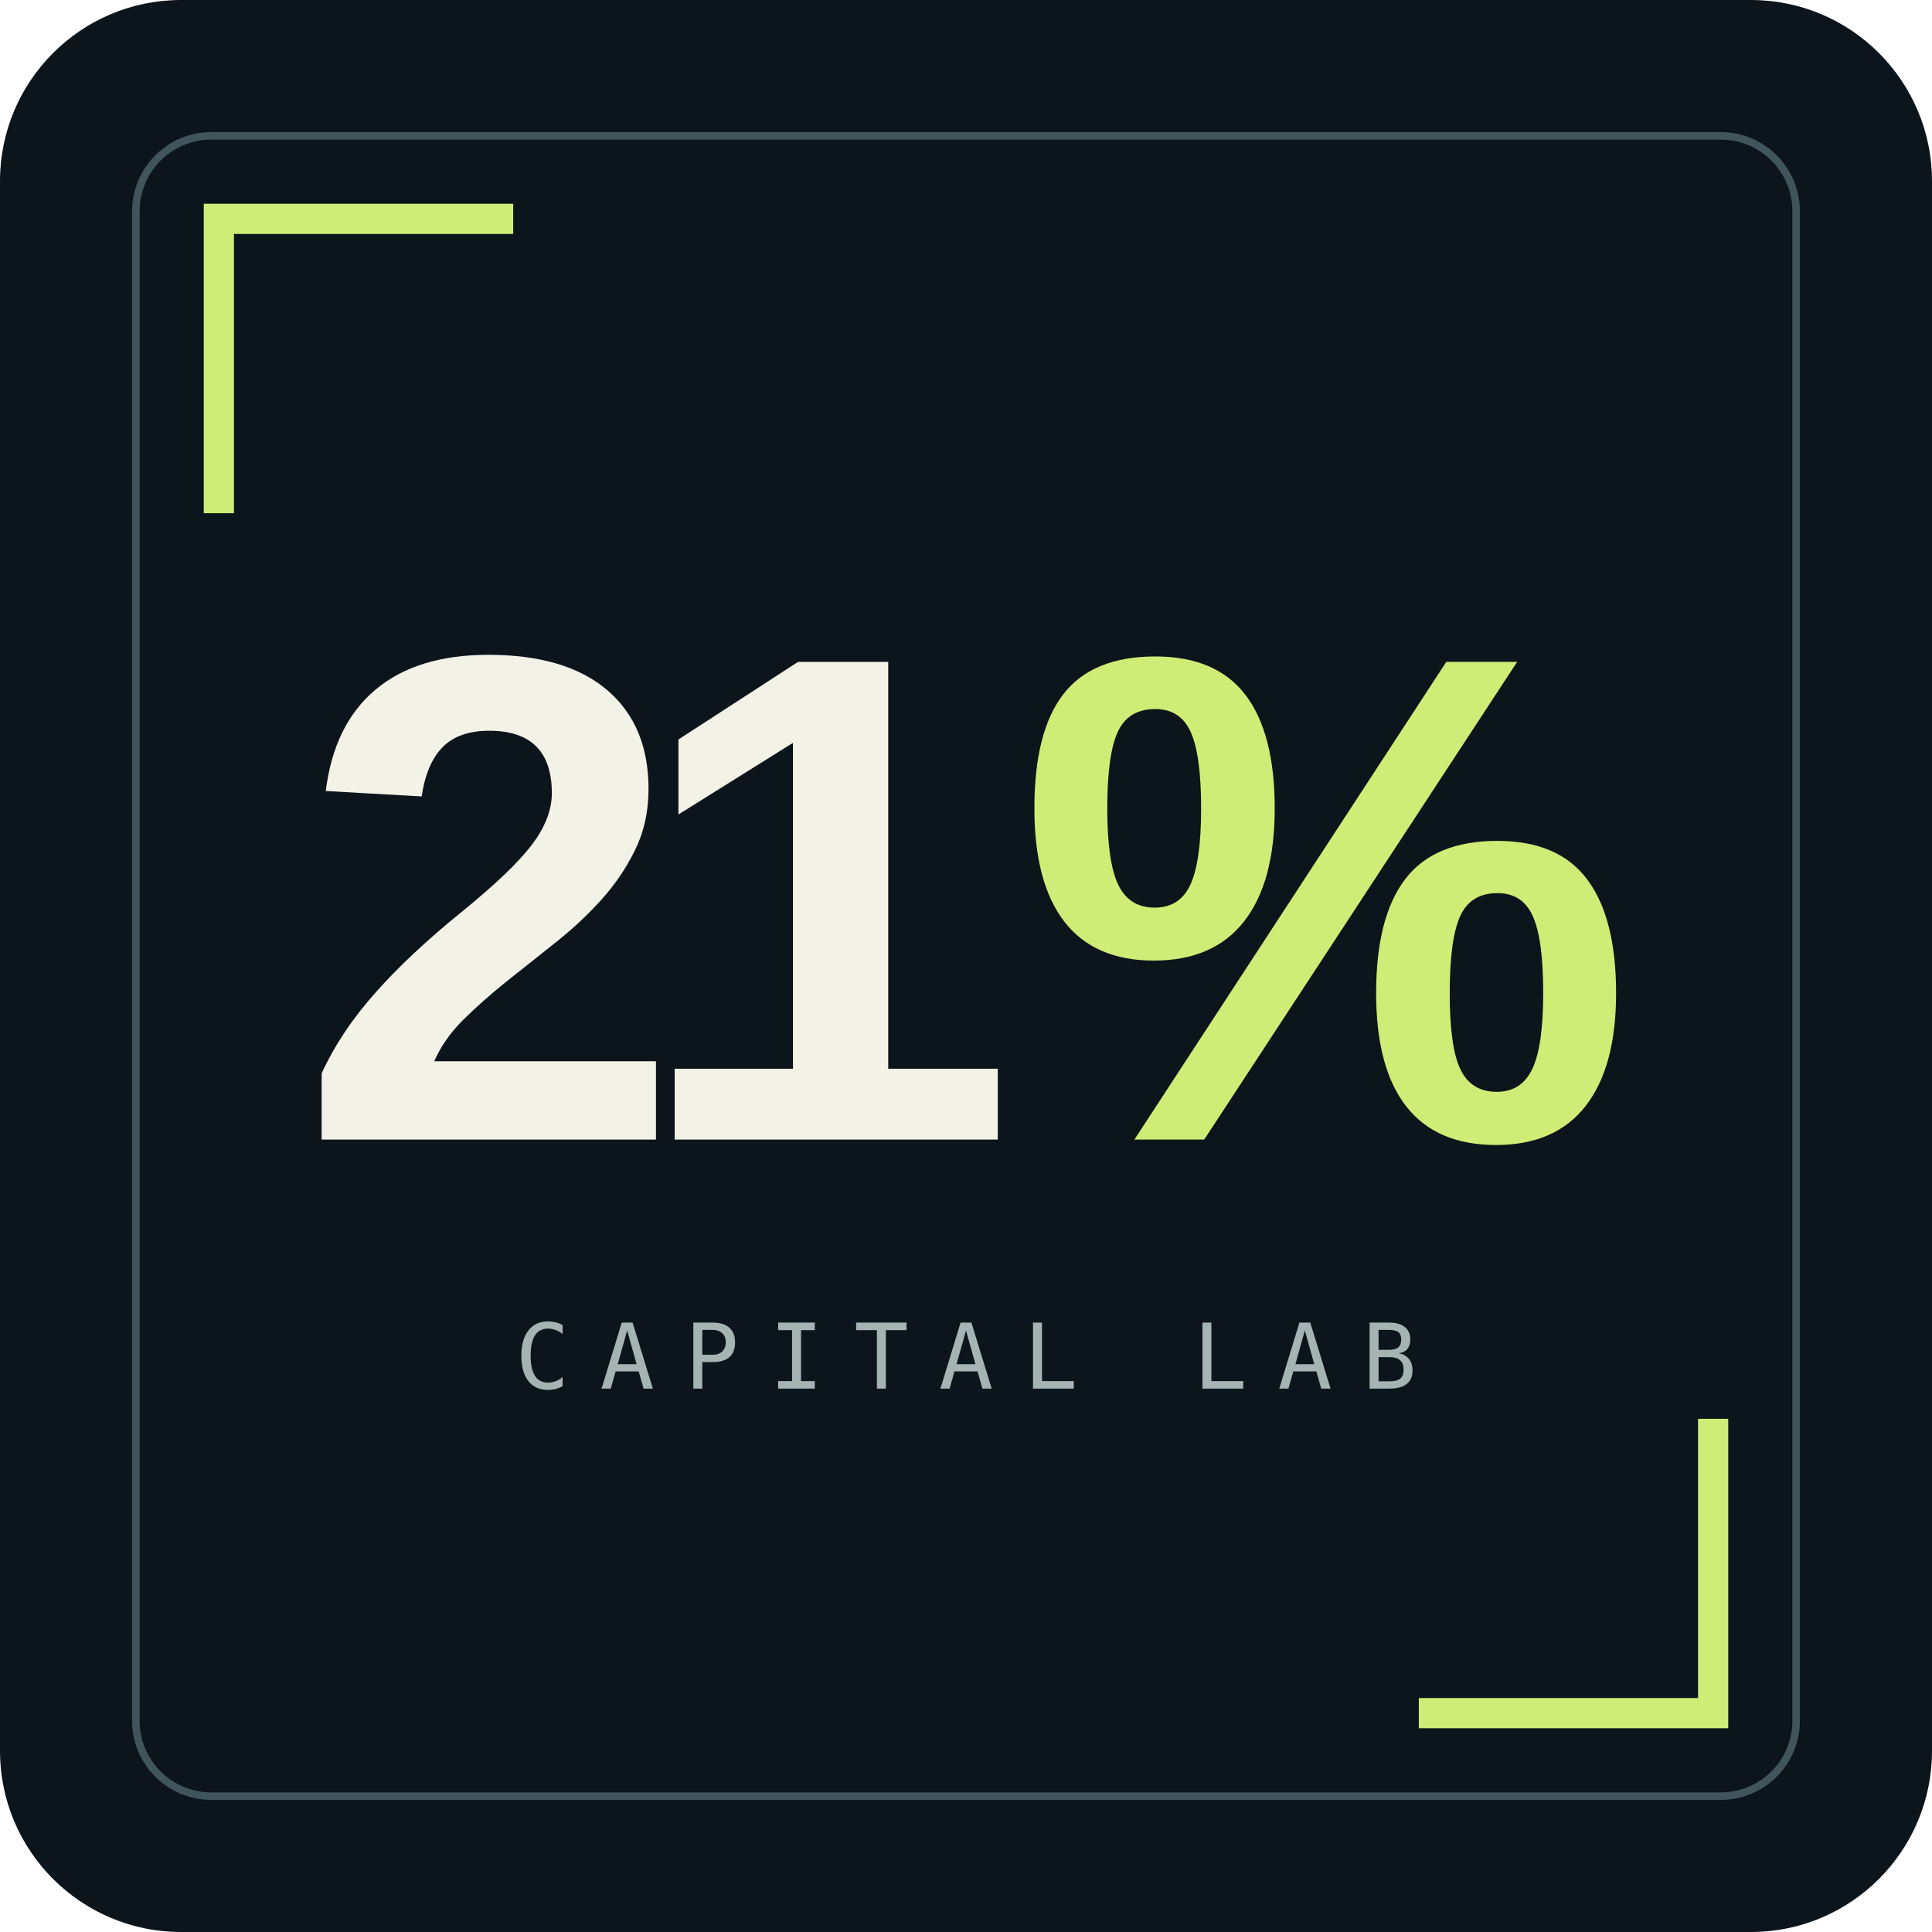
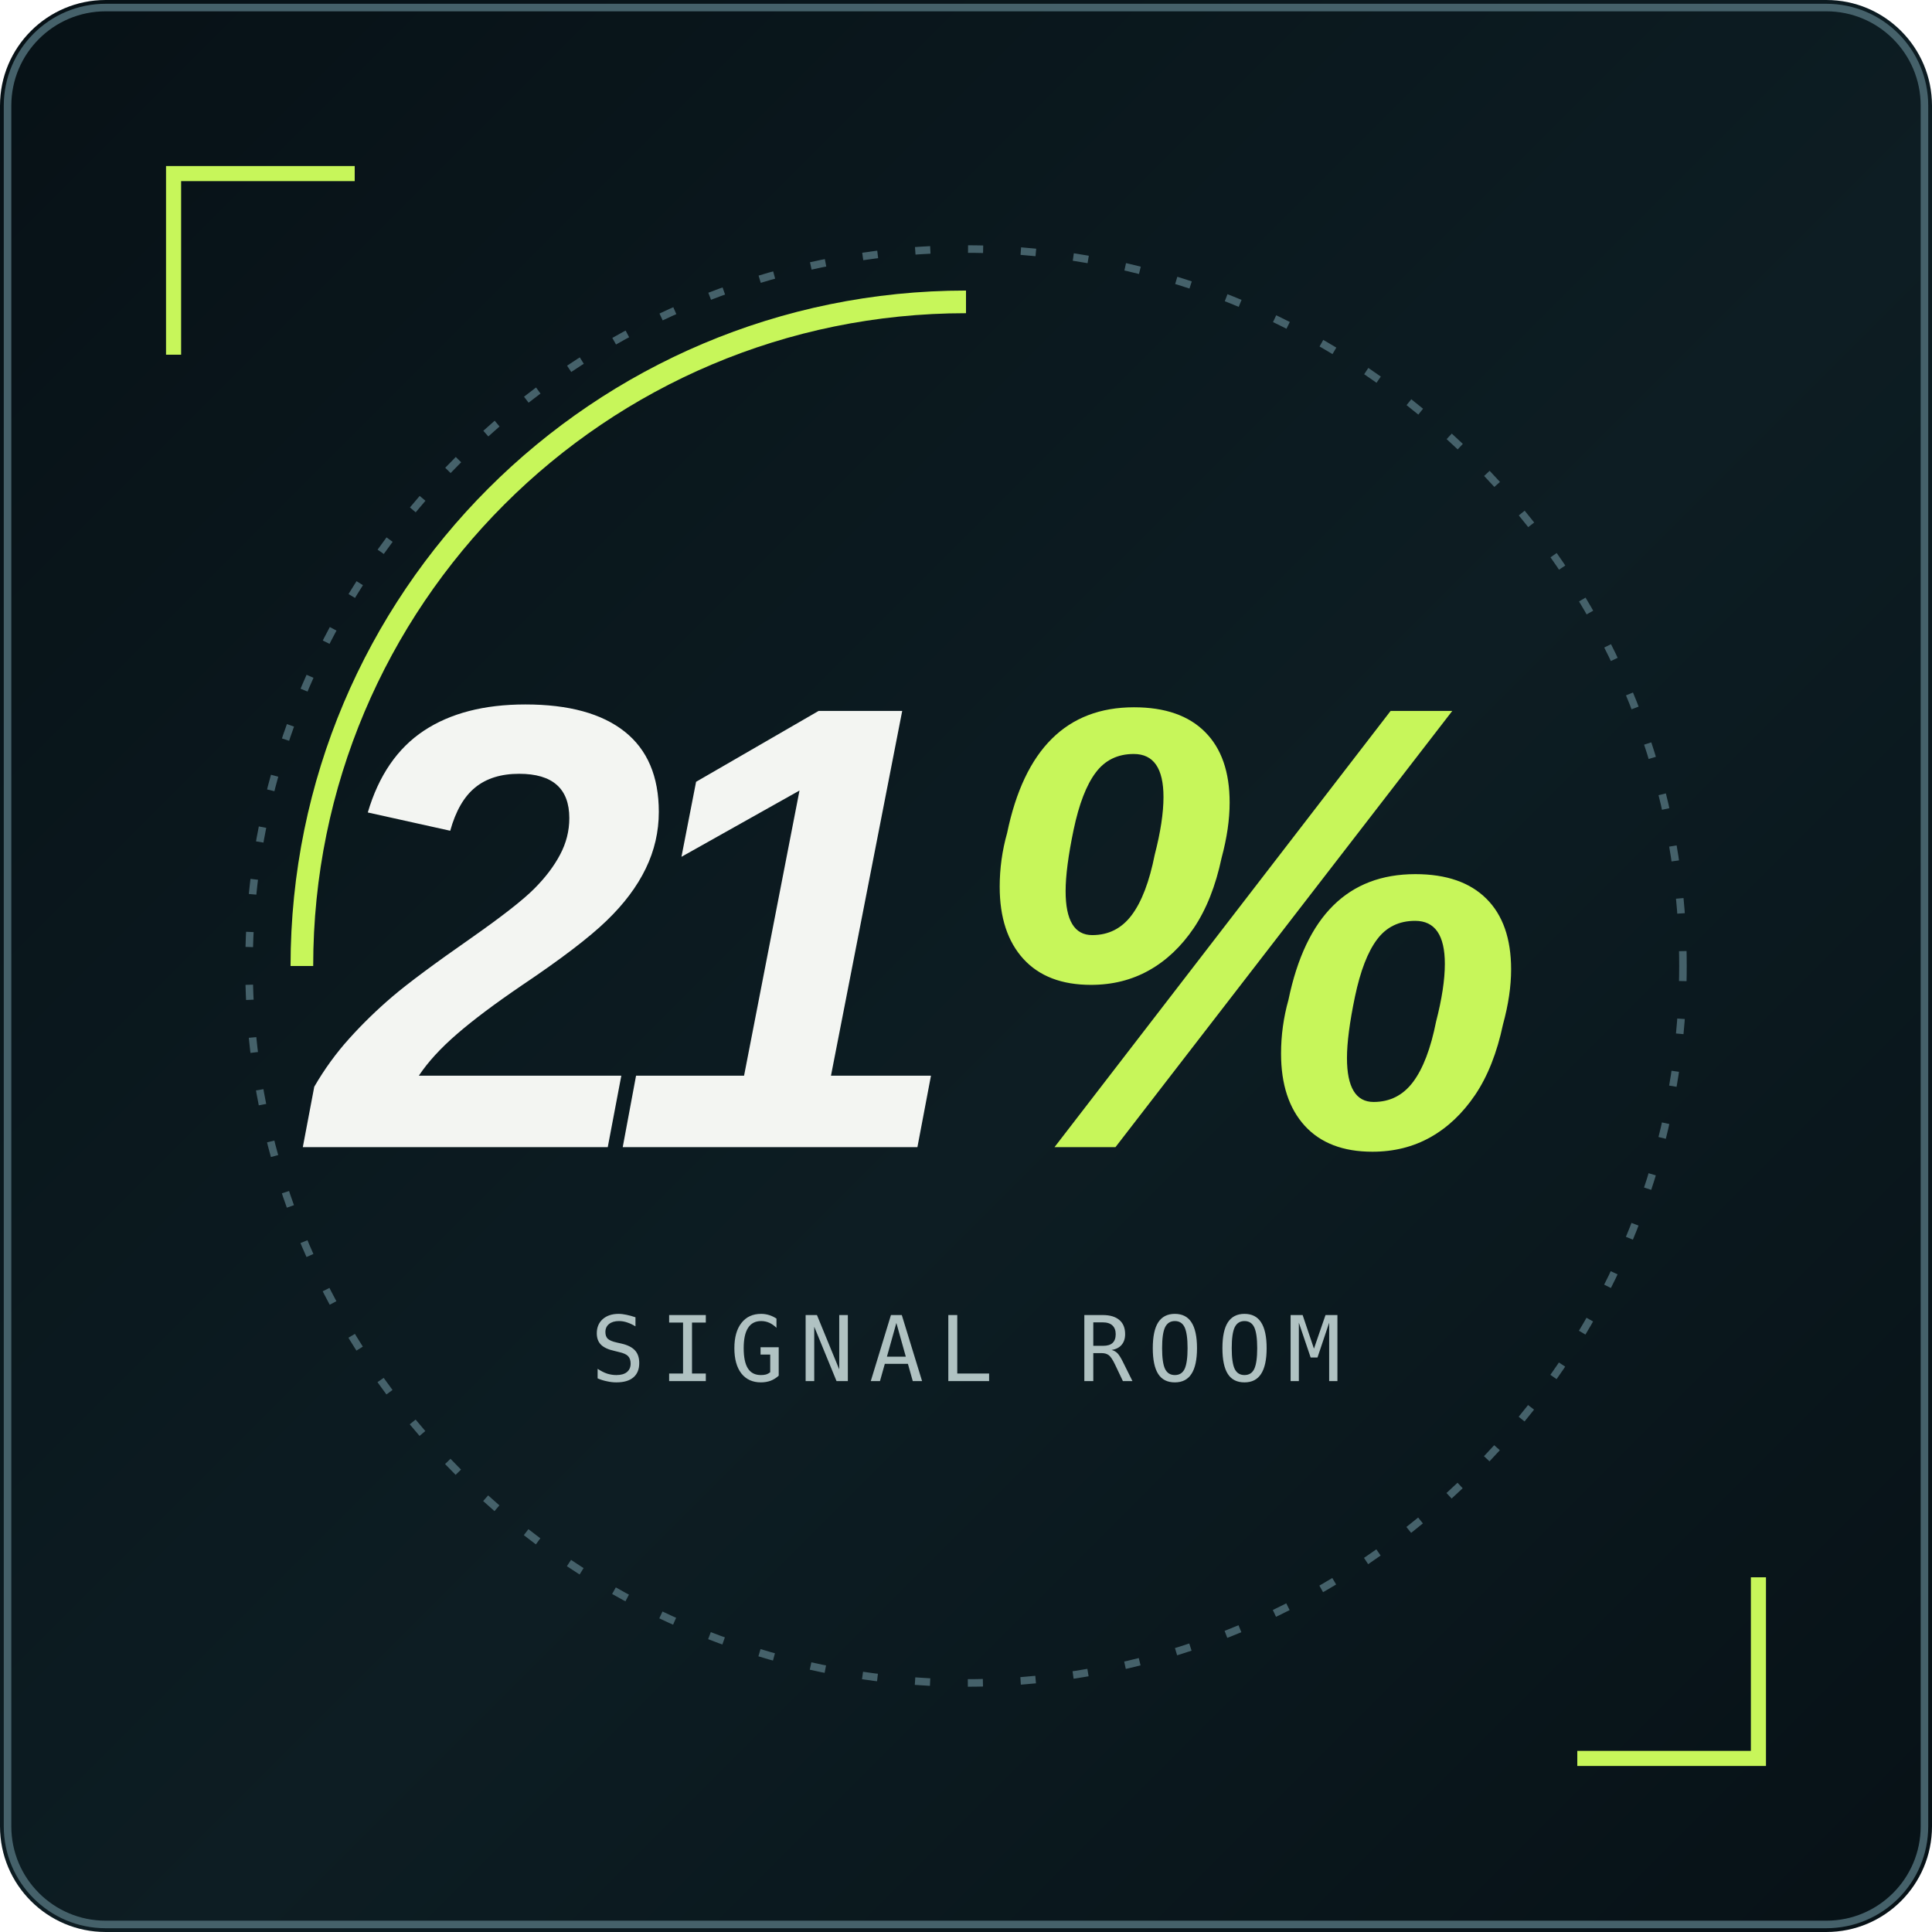
- <svg xmlns="http://www.w3.org/2000/svg" width="256" height="256" viewBox="0 0 256 256" role="img" aria-labelledby="t">
-   <rect width="256" height="256" rx="24" fill="#0c151b" />
-   <rect x="18" y="18" width="220" height="220" rx="10" stroke="#40545c" fill="none" />
-   <path d="M29 68V29H68M188 227H227V188" fill="none" stroke="#cfed76" stroke-width="4" />
-   <text x="128" y="151" text-anchor="middle" font-family="Arial,DejaVu Sans,sans-serif" font-size="92" font-weight="800" letter-spacing="-7" fill="#f2f2e7">21<tspan fill="#cfed76">%</tspan>
-   </text>
-   <text x="128" y="184" text-anchor="middle" font-family="monospace" letter-spacing="4" font-size="12" fill="#a4b4b3">CAPITAL LAB</text>
+ <svg xmlns="http://www.w3.org/2000/svg" width="256" height="256" viewBox="0 0 256 256" role="img" aria-labelledby="title desc">
+   <defs>
+     <linearGradient id="base" x1="0" y1="0" x2="1" y2="1">
+       <stop stop-color="#071116" />
+       <stop offset=".55" stop-color="#0d1d23" />
+       <stop offset="1" stop-color="#071116" />
+     </linearGradient>
+     <pattern id="grid" width="32" height="32" patternUnits="userSpaceOnUse">
+       <path d="M32 0H0V32" fill="none" stroke="#183039" opacity=".62" stroke-width=".7" />
+     </pattern>
+   </defs>
+   <rect width="256" height="256" rx="14" fill="url(#base)" />
+   <rect x="1" y="1" width="254" height="254" rx="13" fill="none" stroke="#45616a" />
+   <g font-family="Arial, DejaVu Sans, sans-serif">
+     <path d="M23 47V23H47" fill="none" stroke="#c7f65a" stroke-width="2" />
+     <path d="M233 209V233H209" fill="none" stroke="#c7f65a" stroke-width="2" />
+     <circle cx="128" cy="128" r="95" fill="none" stroke="#45616a" stroke-dasharray="2 5" />
+     <path d="M40 128A88 88 0 0 1 128 40" fill="none" stroke="#c7f65a" stroke-width="3" />
+     <text x="122" y="152" text-anchor="middle" font-size="84" font-weight="900" font-style="italic" letter-spacing="-7" fill="#f3f5f2">21<tspan fill="#c7f65a">%</tspan>
+     </text>
+     <text x="128" y="183" font-size="12" fill="#b0c2c2" text-anchor="middle" font-family="monospace" letter-spacing="2">SIGNAL ROOM</text>
+   </g>
</svg>
